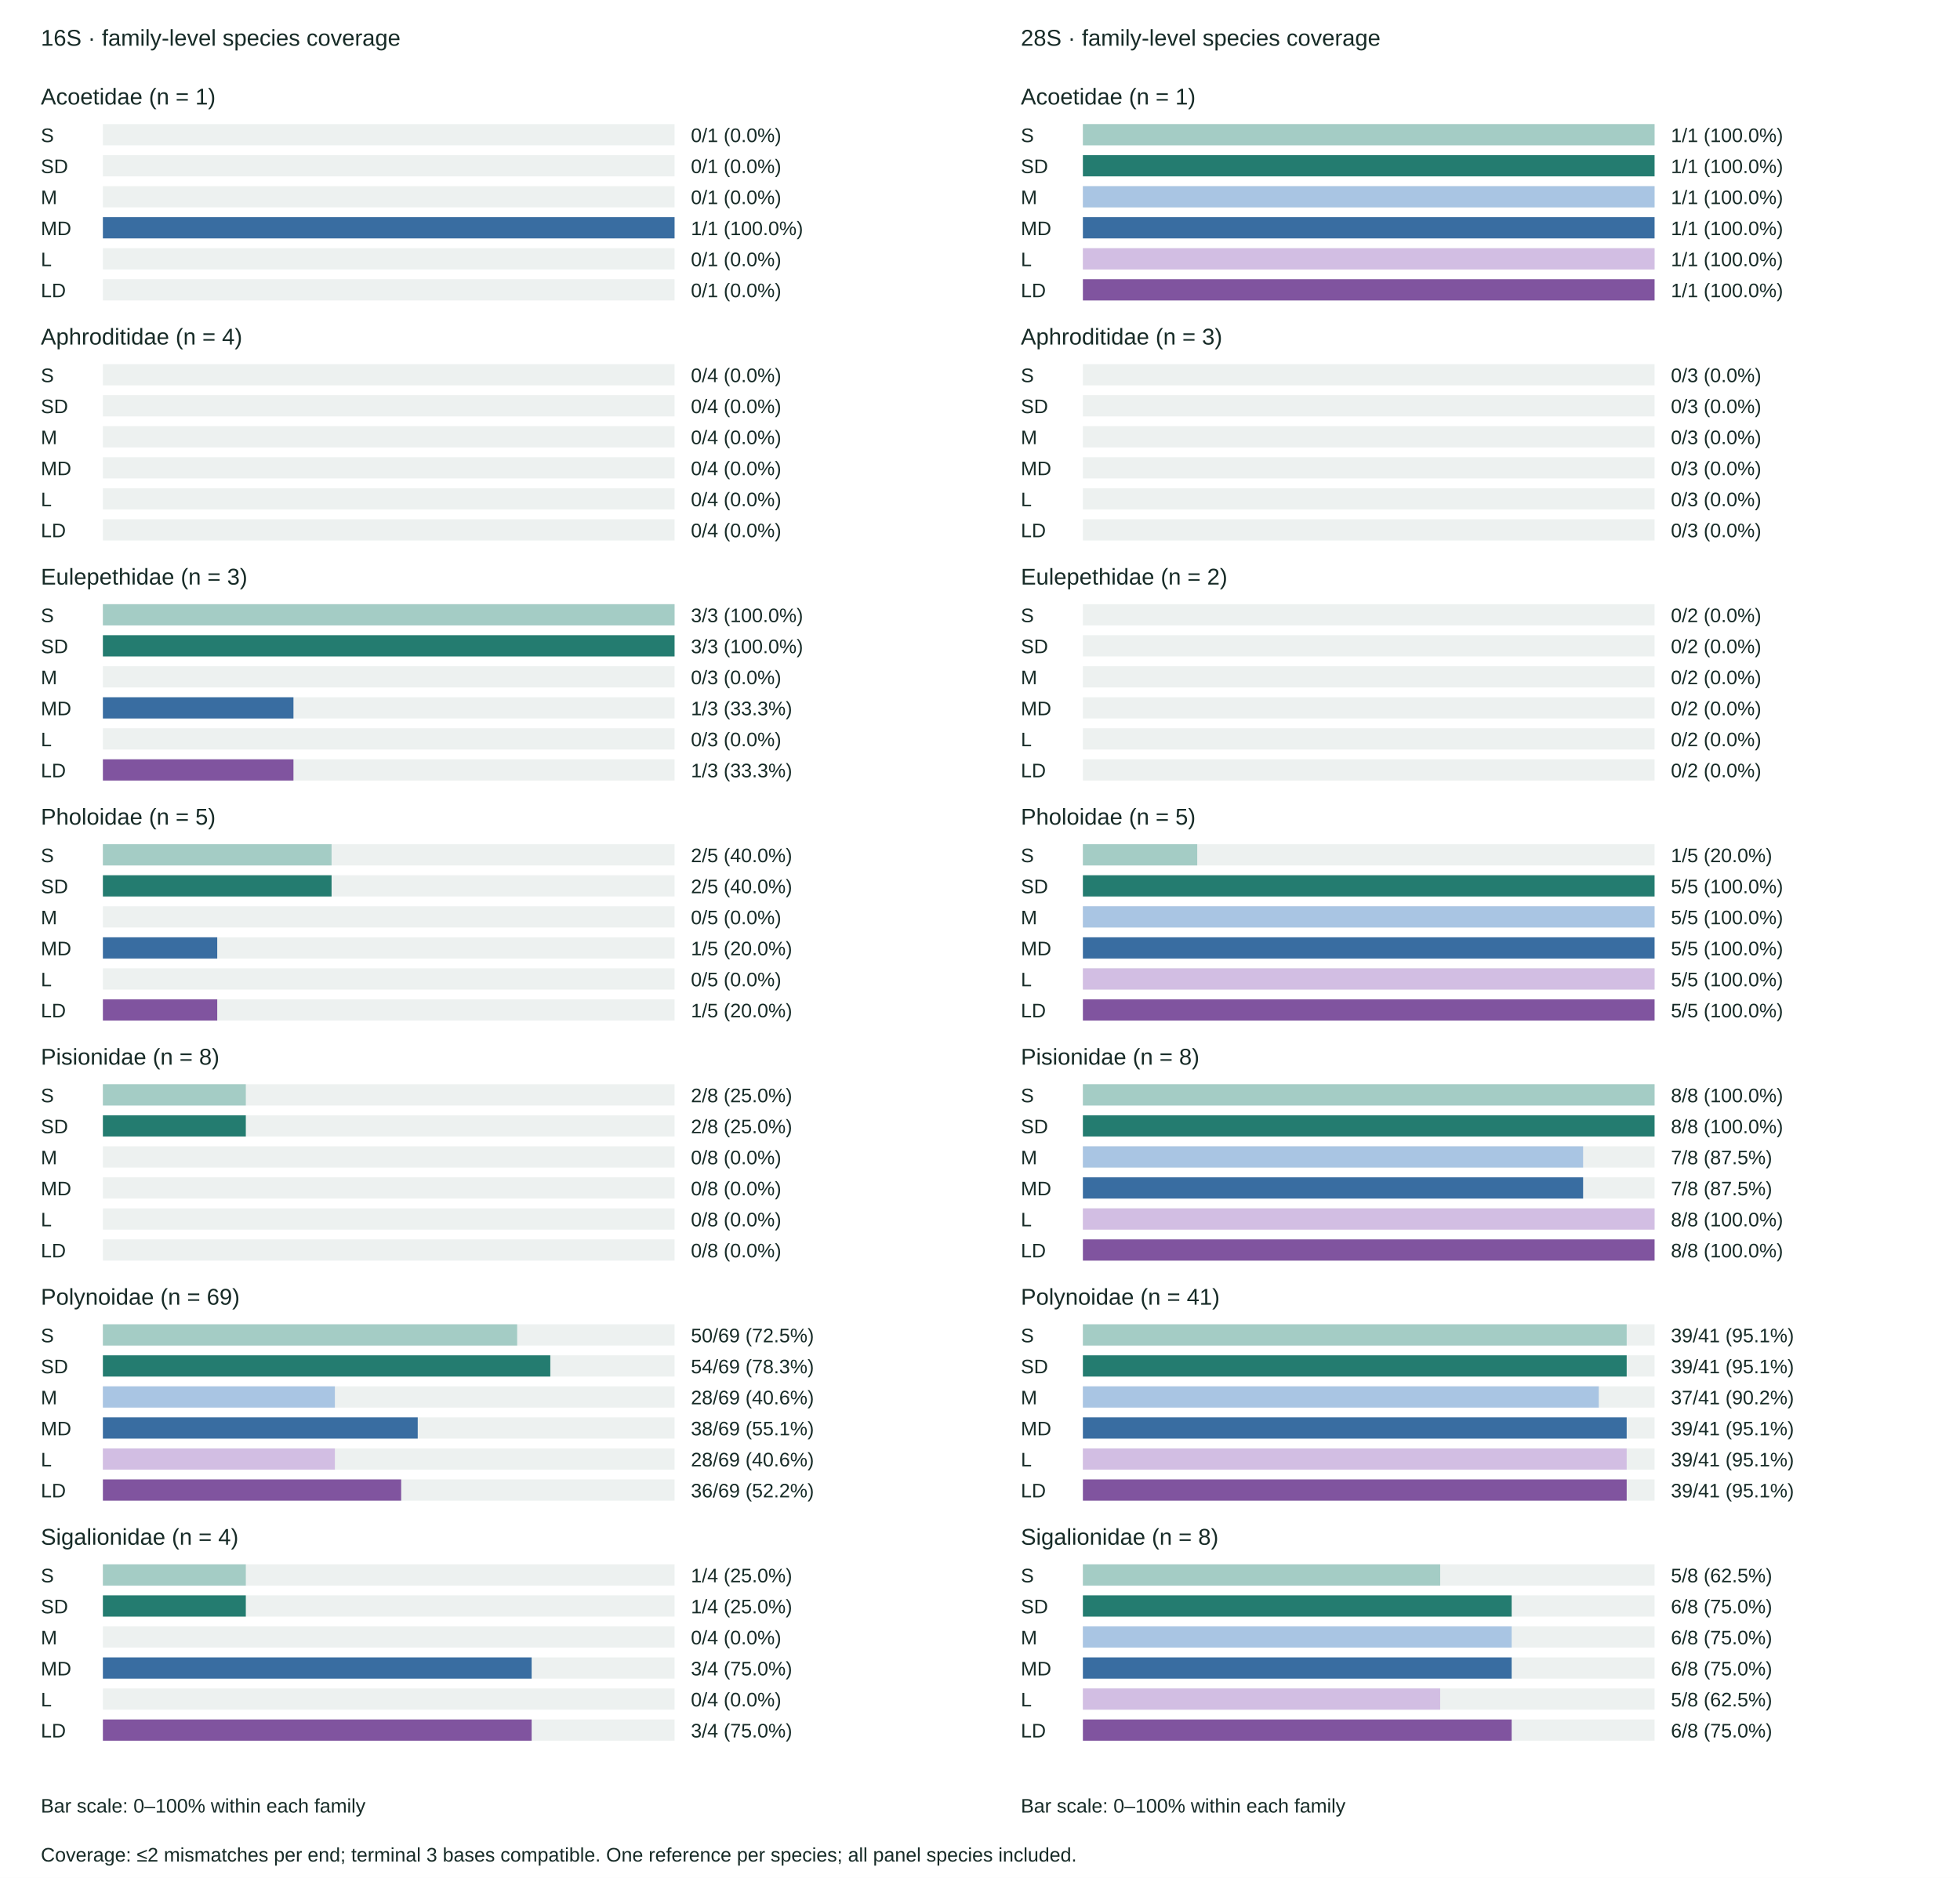
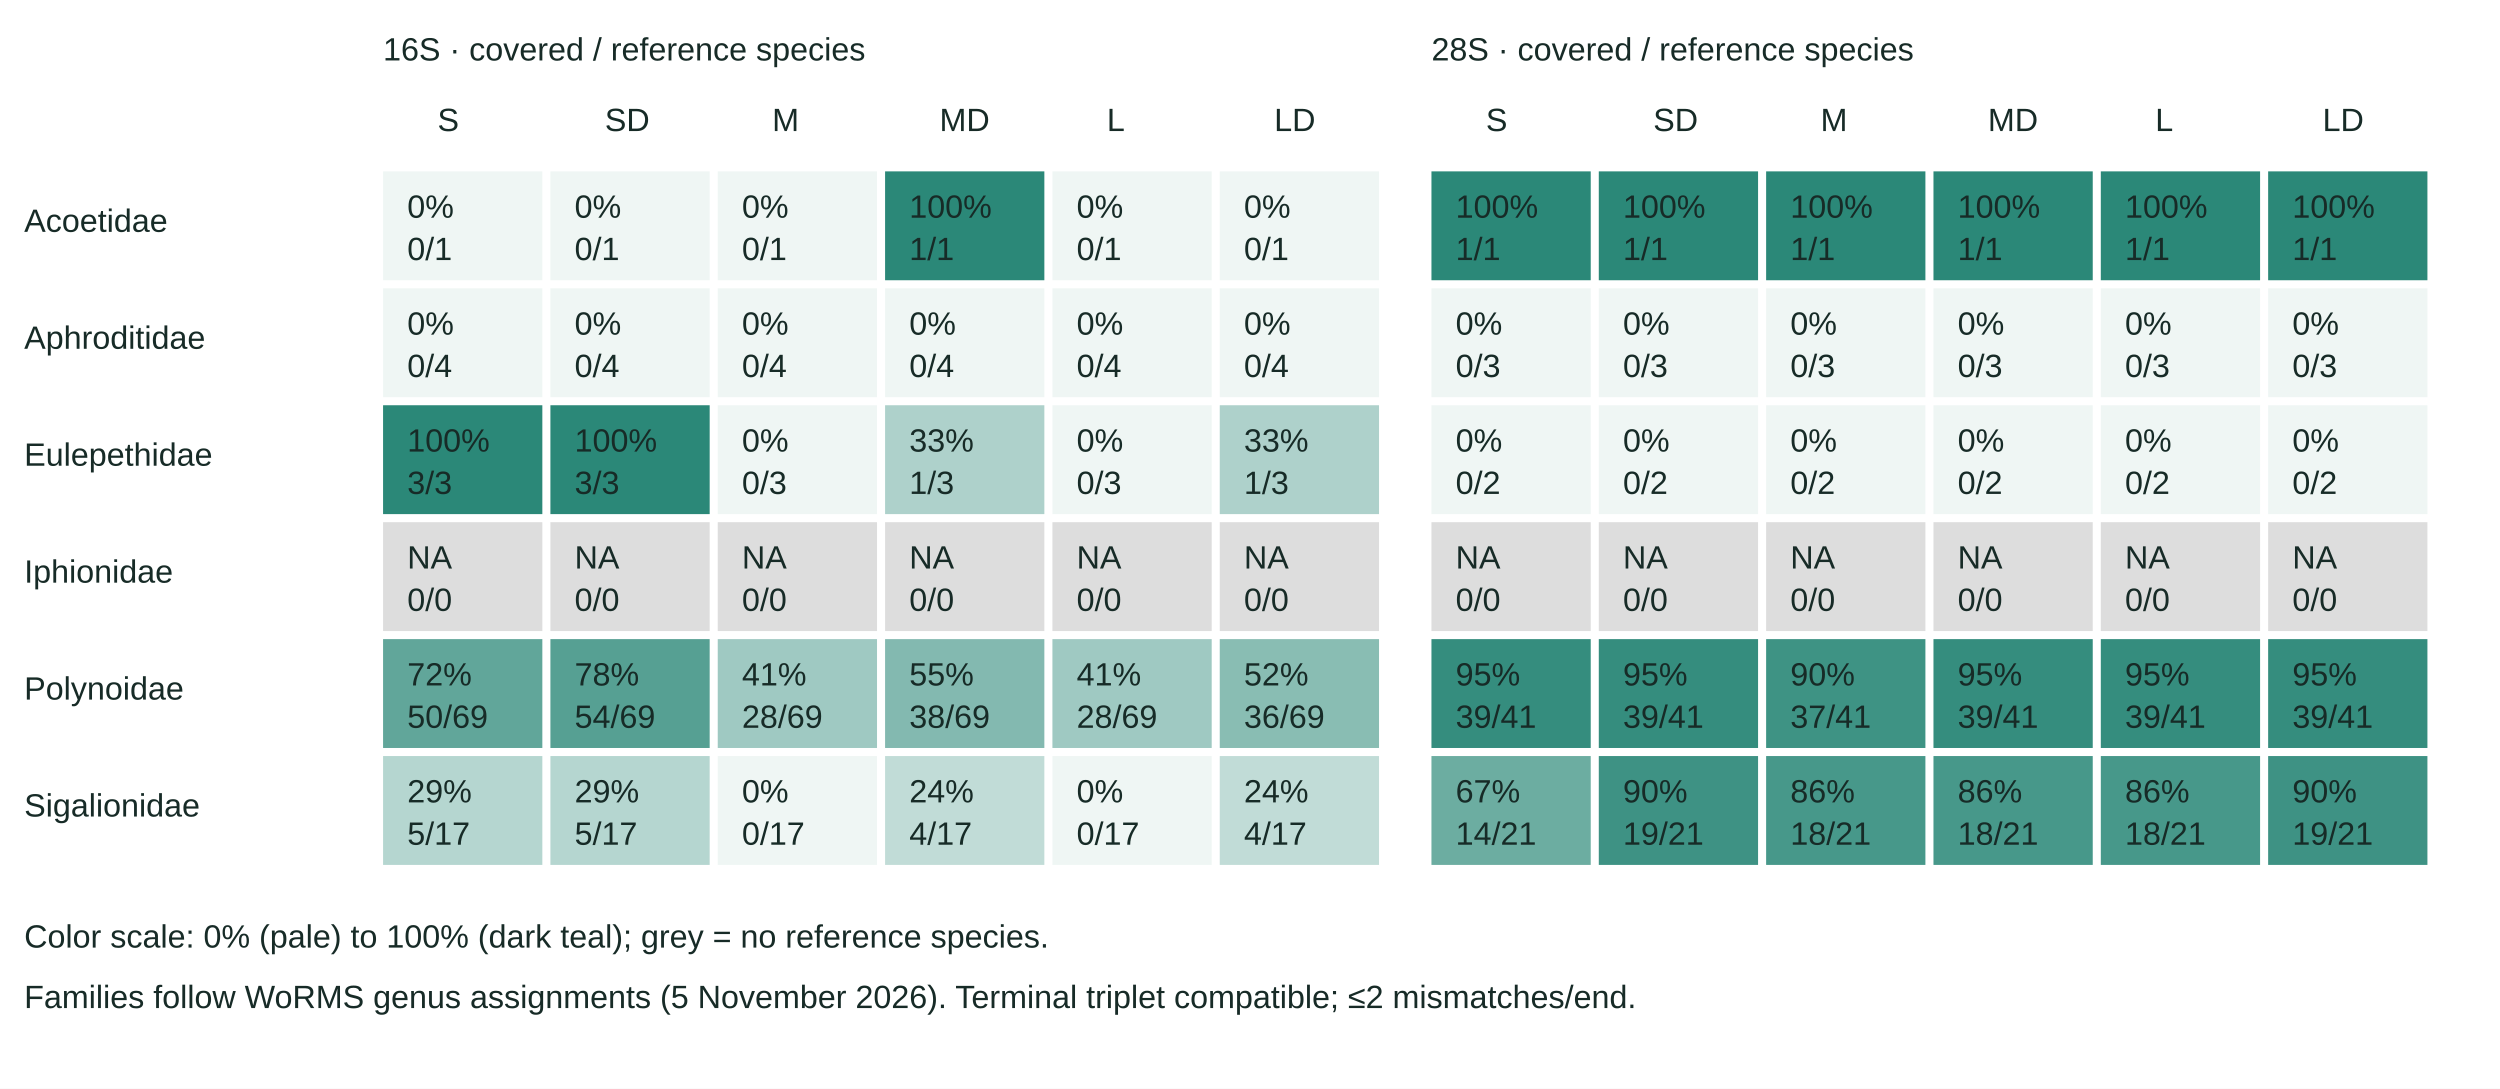
- <svg xmlns="http://www.w3.org/2000/svg" width="1200" height="1150" viewBox="0 0 1200 1150">
-   <rect width="1200" height="1150" fill="white" />
-   <style>text{font-family:Arial,sans-serif;fill:#172b27;font-size:14px}.small{font-size:12px}</style>
-   <text x="25" y="28" class="">16S · family-level species coverage</text>
-   <text x="25" y="64" class="">Acoetidae (n = 1)</text>
-   <text x="25" y="87" class="small">S</text>
-   <rect x="63" y="76" width="350" height="13" fill="#edf1f0" />
-   <rect x="63" y="76" width="0.000" height="13" fill="#a4ccc5" />
-   <text x="423" y="87" class="small">0/1 (0.0%)</text>
-   <text x="25" y="106" class="small">SD</text>
-   <rect x="63" y="95" width="350" height="13" fill="#edf1f0" />
-   <rect x="63" y="95" width="0.000" height="13" fill="#247c70" />
-   <text x="423" y="106" class="small">0/1 (0.0%)</text>
-   <text x="25" y="125" class="small">M</text>
-   <rect x="63" y="114" width="350" height="13" fill="#edf1f0" />
-   <rect x="63" y="114" width="0.000" height="13" fill="#a9c5e3" />
-   <text x="423" y="125" class="small">0/1 (0.0%)</text>
-   <text x="25" y="144" class="small">MD</text>
-   <rect x="63" y="133" width="350" height="13" fill="#edf1f0" />
-   <rect x="63" y="133" width="350.000" height="13" fill="#396da1" />
-   <text x="423" y="144" class="small">1/1 (100.0%)</text>
-   <text x="25" y="163" class="small">L</text>
-   <rect x="63" y="152" width="350" height="13" fill="#edf1f0" />
-   <rect x="63" y="152" width="0.000" height="13" fill="#d2bee3" />
-   <text x="423" y="163" class="small">0/1 (0.0%)</text>
-   <text x="25" y="182" class="small">LD</text>
-   <rect x="63" y="171" width="350" height="13" fill="#edf1f0" />
-   <rect x="63" y="171" width="0.000" height="13" fill="#80549f" />
-   <text x="423" y="182" class="small">0/1 (0.0%)</text>
-   <text x="25" y="211" class="">Aphroditidae (n = 4)</text>
-   <text x="25" y="234" class="small">S</text>
-   <rect x="63" y="223" width="350" height="13" fill="#edf1f0" />
-   <rect x="63" y="223" width="0.000" height="13" fill="#a4ccc5" />
-   <text x="423" y="234" class="small">0/4 (0.0%)</text>
-   <text x="25" y="253" class="small">SD</text>
-   <rect x="63" y="242" width="350" height="13" fill="#edf1f0" />
-   <rect x="63" y="242" width="0.000" height="13" fill="#247c70" />
-   <text x="423" y="253" class="small">0/4 (0.0%)</text>
-   <text x="25" y="272" class="small">M</text>
-   <rect x="63" y="261" width="350" height="13" fill="#edf1f0" />
-   <rect x="63" y="261" width="0.000" height="13" fill="#a9c5e3" />
-   <text x="423" y="272" class="small">0/4 (0.0%)</text>
-   <text x="25" y="291" class="small">MD</text>
-   <rect x="63" y="280" width="350" height="13" fill="#edf1f0" />
-   <rect x="63" y="280" width="0.000" height="13" fill="#396da1" />
-   <text x="423" y="291" class="small">0/4 (0.0%)</text>
-   <text x="25" y="310" class="small">L</text>
-   <rect x="63" y="299" width="350" height="13" fill="#edf1f0" />
-   <rect x="63" y="299" width="0.000" height="13" fill="#d2bee3" />
-   <text x="423" y="310" class="small">0/4 (0.0%)</text>
-   <text x="25" y="329" class="small">LD</text>
-   <rect x="63" y="318" width="350" height="13" fill="#edf1f0" />
-   <rect x="63" y="318" width="0.000" height="13" fill="#80549f" />
-   <text x="423" y="329" class="small">0/4 (0.0%)</text>
-   <text x="25" y="358" class="">Eulepethidae (n = 3)</text>
-   <text x="25" y="381" class="small">S</text>
-   <rect x="63" y="370" width="350" height="13" fill="#edf1f0" />
-   <rect x="63" y="370" width="350.000" height="13" fill="#a4ccc5" />
-   <text x="423" y="381" class="small">3/3 (100.0%)</text>
-   <text x="25" y="400" class="small">SD</text>
-   <rect x="63" y="389" width="350" height="13" fill="#edf1f0" />
-   <rect x="63" y="389" width="350.000" height="13" fill="#247c70" />
-   <text x="423" y="400" class="small">3/3 (100.0%)</text>
-   <text x="25" y="419" class="small">M</text>
-   <rect x="63" y="408" width="350" height="13" fill="#edf1f0" />
-   <rect x="63" y="408" width="0.000" height="13" fill="#a9c5e3" />
-   <text x="423" y="419" class="small">0/3 (0.0%)</text>
-   <text x="25" y="438" class="small">MD</text>
-   <rect x="63" y="427" width="350" height="13" fill="#edf1f0" />
-   <rect x="63" y="427" width="116.667" height="13" fill="#396da1" />
-   <text x="423" y="438" class="small">1/3 (33.3%)</text>
-   <text x="25" y="457" class="small">L</text>
-   <rect x="63" y="446" width="350" height="13" fill="#edf1f0" />
-   <rect x="63" y="446" width="0.000" height="13" fill="#d2bee3" />
-   <text x="423" y="457" class="small">0/3 (0.0%)</text>
-   <text x="25" y="476" class="small">LD</text>
-   <rect x="63" y="465" width="350" height="13" fill="#edf1f0" />
-   <rect x="63" y="465" width="116.667" height="13" fill="#80549f" />
-   <text x="423" y="476" class="small">1/3 (33.3%)</text>
-   <text x="25" y="505" class="">Pholoidae (n = 5)</text>
-   <text x="25" y="528" class="small">S</text>
-   <rect x="63" y="517" width="350" height="13" fill="#edf1f0" />
-   <rect x="63" y="517" width="140.000" height="13" fill="#a4ccc5" />
-   <text x="423" y="528" class="small">2/5 (40.0%)</text>
-   <text x="25" y="547" class="small">SD</text>
-   <rect x="63" y="536" width="350" height="13" fill="#edf1f0" />
-   <rect x="63" y="536" width="140.000" height="13" fill="#247c70" />
-   <text x="423" y="547" class="small">2/5 (40.0%)</text>
-   <text x="25" y="566" class="small">M</text>
-   <rect x="63" y="555" width="350" height="13" fill="#edf1f0" />
-   <rect x="63" y="555" width="0.000" height="13" fill="#a9c5e3" />
-   <text x="423" y="566" class="small">0/5 (0.0%)</text>
-   <text x="25" y="585" class="small">MD</text>
-   <rect x="63" y="574" width="350" height="13" fill="#edf1f0" />
-   <rect x="63" y="574" width="70.000" height="13" fill="#396da1" />
-   <text x="423" y="585" class="small">1/5 (20.0%)</text>
-   <text x="25" y="604" class="small">L</text>
-   <rect x="63" y="593" width="350" height="13" fill="#edf1f0" />
-   <rect x="63" y="593" width="0.000" height="13" fill="#d2bee3" />
-   <text x="423" y="604" class="small">0/5 (0.0%)</text>
-   <text x="25" y="623" class="small">LD</text>
-   <rect x="63" y="612" width="350" height="13" fill="#edf1f0" />
-   <rect x="63" y="612" width="70.000" height="13" fill="#80549f" />
-   <text x="423" y="623" class="small">1/5 (20.0%)</text>
-   <text x="25" y="652" class="">Pisionidae (n = 8)</text>
-   <text x="25" y="675" class="small">S</text>
-   <rect x="63" y="664" width="350" height="13" fill="#edf1f0" />
-   <rect x="63" y="664" width="87.500" height="13" fill="#a4ccc5" />
-   <text x="423" y="675" class="small">2/8 (25.0%)</text>
-   <text x="25" y="694" class="small">SD</text>
-   <rect x="63" y="683" width="350" height="13" fill="#edf1f0" />
-   <rect x="63" y="683" width="87.500" height="13" fill="#247c70" />
-   <text x="423" y="694" class="small">2/8 (25.0%)</text>
-   <text x="25" y="713" class="small">M</text>
-   <rect x="63" y="702" width="350" height="13" fill="#edf1f0" />
-   <rect x="63" y="702" width="0.000" height="13" fill="#a9c5e3" />
-   <text x="423" y="713" class="small">0/8 (0.0%)</text>
-   <text x="25" y="732" class="small">MD</text>
-   <rect x="63" y="721" width="350" height="13" fill="#edf1f0" />
-   <rect x="63" y="721" width="0.000" height="13" fill="#396da1" />
-   <text x="423" y="732" class="small">0/8 (0.0%)</text>
-   <text x="25" y="751" class="small">L</text>
-   <rect x="63" y="740" width="350" height="13" fill="#edf1f0" />
-   <rect x="63" y="740" width="0.000" height="13" fill="#d2bee3" />
-   <text x="423" y="751" class="small">0/8 (0.0%)</text>
-   <text x="25" y="770" class="small">LD</text>
-   <rect x="63" y="759" width="350" height="13" fill="#edf1f0" />
-   <rect x="63" y="759" width="0.000" height="13" fill="#80549f" />
-   <text x="423" y="770" class="small">0/8 (0.0%)</text>
-   <text x="25" y="799" class="">Polynoidae (n = 69)</text>
-   <text x="25" y="822" class="small">S</text>
-   <rect x="63" y="811" width="350" height="13" fill="#edf1f0" />
-   <rect x="63" y="811" width="253.623" height="13" fill="#a4ccc5" />
-   <text x="423" y="822" class="small">50/69 (72.5%)</text>
-   <text x="25" y="841" class="small">SD</text>
-   <rect x="63" y="830" width="350" height="13" fill="#edf1f0" />
-   <rect x="63" y="830" width="273.913" height="13" fill="#247c70" />
-   <text x="423" y="841" class="small">54/69 (78.3%)</text>
-   <text x="25" y="860" class="small">M</text>
-   <rect x="63" y="849" width="350" height="13" fill="#edf1f0" />
-   <rect x="63" y="849" width="142.029" height="13" fill="#a9c5e3" />
-   <text x="423" y="860" class="small">28/69 (40.6%)</text>
-   <text x="25" y="879" class="small">MD</text>
-   <rect x="63" y="868" width="350" height="13" fill="#edf1f0" />
-   <rect x="63" y="868" width="192.754" height="13" fill="#396da1" />
-   <text x="423" y="879" class="small">38/69 (55.1%)</text>
-   <text x="25" y="898" class="small">L</text>
-   <rect x="63" y="887" width="350" height="13" fill="#edf1f0" />
-   <rect x="63" y="887" width="142.029" height="13" fill="#d2bee3" />
-   <text x="423" y="898" class="small">28/69 (40.6%)</text>
-   <text x="25" y="917" class="small">LD</text>
-   <rect x="63" y="906" width="350" height="13" fill="#edf1f0" />
-   <rect x="63" y="906" width="182.609" height="13" fill="#80549f" />
-   <text x="423" y="917" class="small">36/69 (52.2%)</text>
-   <text x="25" y="946" class="">Sigalionidae (n = 4)</text>
-   <text x="25" y="969" class="small">S</text>
-   <rect x="63" y="958" width="350" height="13" fill="#edf1f0" />
-   <rect x="63" y="958" width="87.500" height="13" fill="#a4ccc5" />
-   <text x="423" y="969" class="small">1/4 (25.0%)</text>
-   <text x="25" y="988" class="small">SD</text>
-   <rect x="63" y="977" width="350" height="13" fill="#edf1f0" />
-   <rect x="63" y="977" width="87.500" height="13" fill="#247c70" />
-   <text x="423" y="988" class="small">1/4 (25.0%)</text>
-   <text x="25" y="1007" class="small">M</text>
-   <rect x="63" y="996" width="350" height="13" fill="#edf1f0" />
-   <rect x="63" y="996" width="0.000" height="13" fill="#a9c5e3" />
-   <text x="423" y="1007" class="small">0/4 (0.0%)</text>
-   <text x="25" y="1026" class="small">MD</text>
-   <rect x="63" y="1015" width="350" height="13" fill="#edf1f0" />
-   <rect x="63" y="1015" width="262.500" height="13" fill="#396da1" />
-   <text x="423" y="1026" class="small">3/4 (75.0%)</text>
-   <text x="25" y="1045" class="small">L</text>
-   <rect x="63" y="1034" width="350" height="13" fill="#edf1f0" />
-   <rect x="63" y="1034" width="0.000" height="13" fill="#d2bee3" />
-   <text x="423" y="1045" class="small">0/4 (0.0%)</text>
-   <text x="25" y="1064" class="small">LD</text>
-   <rect x="63" y="1053" width="350" height="13" fill="#edf1f0" />
-   <rect x="63" y="1053" width="262.500" height="13" fill="#80549f" />
-   <text x="423" y="1064" class="small">3/4 (75.0%)</text>
-   <text x="25" y="1110" class="small">Bar scale: 0–100% within each family</text>
-   <text x="625" y="28" class="">28S · family-level species coverage</text>
-   <text x="625" y="64" class="">Acoetidae (n = 1)</text>
-   <text x="625" y="87" class="small">S</text>
-   <rect x="663" y="76" width="350" height="13" fill="#edf1f0" />
-   <rect x="663" y="76" width="350.000" height="13" fill="#a4ccc5" />
-   <text x="1023" y="87" class="small">1/1 (100.0%)</text>
-   <text x="625" y="106" class="small">SD</text>
-   <rect x="663" y="95" width="350" height="13" fill="#edf1f0" />
-   <rect x="663" y="95" width="350.000" height="13" fill="#247c70" />
-   <text x="1023" y="106" class="small">1/1 (100.0%)</text>
-   <text x="625" y="125" class="small">M</text>
-   <rect x="663" y="114" width="350" height="13" fill="#edf1f0" />
-   <rect x="663" y="114" width="350.000" height="13" fill="#a9c5e3" />
-   <text x="1023" y="125" class="small">1/1 (100.0%)</text>
-   <text x="625" y="144" class="small">MD</text>
-   <rect x="663" y="133" width="350" height="13" fill="#edf1f0" />
-   <rect x="663" y="133" width="350.000" height="13" fill="#396da1" />
-   <text x="1023" y="144" class="small">1/1 (100.0%)</text>
-   <text x="625" y="163" class="small">L</text>
-   <rect x="663" y="152" width="350" height="13" fill="#edf1f0" />
-   <rect x="663" y="152" width="350.000" height="13" fill="#d2bee3" />
-   <text x="1023" y="163" class="small">1/1 (100.0%)</text>
-   <text x="625" y="182" class="small">LD</text>
-   <rect x="663" y="171" width="350" height="13" fill="#edf1f0" />
-   <rect x="663" y="171" width="350.000" height="13" fill="#80549f" />
-   <text x="1023" y="182" class="small">1/1 (100.0%)</text>
-   <text x="625" y="211" class="">Aphroditidae (n = 3)</text>
-   <text x="625" y="234" class="small">S</text>
-   <rect x="663" y="223" width="350" height="13" fill="#edf1f0" />
-   <rect x="663" y="223" width="0.000" height="13" fill="#a4ccc5" />
-   <text x="1023" y="234" class="small">0/3 (0.0%)</text>
-   <text x="625" y="253" class="small">SD</text>
-   <rect x="663" y="242" width="350" height="13" fill="#edf1f0" />
-   <rect x="663" y="242" width="0.000" height="13" fill="#247c70" />
-   <text x="1023" y="253" class="small">0/3 (0.0%)</text>
-   <text x="625" y="272" class="small">M</text>
-   <rect x="663" y="261" width="350" height="13" fill="#edf1f0" />
-   <rect x="663" y="261" width="0.000" height="13" fill="#a9c5e3" />
-   <text x="1023" y="272" class="small">0/3 (0.0%)</text>
-   <text x="625" y="291" class="small">MD</text>
-   <rect x="663" y="280" width="350" height="13" fill="#edf1f0" />
-   <rect x="663" y="280" width="0.000" height="13" fill="#396da1" />
-   <text x="1023" y="291" class="small">0/3 (0.0%)</text>
-   <text x="625" y="310" class="small">L</text>
-   <rect x="663" y="299" width="350" height="13" fill="#edf1f0" />
-   <rect x="663" y="299" width="0.000" height="13" fill="#d2bee3" />
-   <text x="1023" y="310" class="small">0/3 (0.0%)</text>
-   <text x="625" y="329" class="small">LD</text>
-   <rect x="663" y="318" width="350" height="13" fill="#edf1f0" />
-   <rect x="663" y="318" width="0.000" height="13" fill="#80549f" />
-   <text x="1023" y="329" class="small">0/3 (0.0%)</text>
-   <text x="625" y="358" class="">Eulepethidae (n = 2)</text>
-   <text x="625" y="381" class="small">S</text>
-   <rect x="663" y="370" width="350" height="13" fill="#edf1f0" />
-   <rect x="663" y="370" width="0.000" height="13" fill="#a4ccc5" />
-   <text x="1023" y="381" class="small">0/2 (0.0%)</text>
-   <text x="625" y="400" class="small">SD</text>
-   <rect x="663" y="389" width="350" height="13" fill="#edf1f0" />
-   <rect x="663" y="389" width="0.000" height="13" fill="#247c70" />
-   <text x="1023" y="400" class="small">0/2 (0.0%)</text>
-   <text x="625" y="419" class="small">M</text>
-   <rect x="663" y="408" width="350" height="13" fill="#edf1f0" />
-   <rect x="663" y="408" width="0.000" height="13" fill="#a9c5e3" />
-   <text x="1023" y="419" class="small">0/2 (0.0%)</text>
-   <text x="625" y="438" class="small">MD</text>
-   <rect x="663" y="427" width="350" height="13" fill="#edf1f0" />
-   <rect x="663" y="427" width="0.000" height="13" fill="#396da1" />
-   <text x="1023" y="438" class="small">0/2 (0.0%)</text>
-   <text x="625" y="457" class="small">L</text>
-   <rect x="663" y="446" width="350" height="13" fill="#edf1f0" />
-   <rect x="663" y="446" width="0.000" height="13" fill="#d2bee3" />
-   <text x="1023" y="457" class="small">0/2 (0.0%)</text>
-   <text x="625" y="476" class="small">LD</text>
-   <rect x="663" y="465" width="350" height="13" fill="#edf1f0" />
-   <rect x="663" y="465" width="0.000" height="13" fill="#80549f" />
-   <text x="1023" y="476" class="small">0/2 (0.0%)</text>
-   <text x="625" y="505" class="">Pholoidae (n = 5)</text>
-   <text x="625" y="528" class="small">S</text>
-   <rect x="663" y="517" width="350" height="13" fill="#edf1f0" />
-   <rect x="663" y="517" width="70.000" height="13" fill="#a4ccc5" />
-   <text x="1023" y="528" class="small">1/5 (20.0%)</text>
-   <text x="625" y="547" class="small">SD</text>
-   <rect x="663" y="536" width="350" height="13" fill="#edf1f0" />
-   <rect x="663" y="536" width="350.000" height="13" fill="#247c70" />
-   <text x="1023" y="547" class="small">5/5 (100.0%)</text>
-   <text x="625" y="566" class="small">M</text>
-   <rect x="663" y="555" width="350" height="13" fill="#edf1f0" />
-   <rect x="663" y="555" width="350.000" height="13" fill="#a9c5e3" />
-   <text x="1023" y="566" class="small">5/5 (100.0%)</text>
-   <text x="625" y="585" class="small">MD</text>
-   <rect x="663" y="574" width="350" height="13" fill="#edf1f0" />
-   <rect x="663" y="574" width="350.000" height="13" fill="#396da1" />
-   <text x="1023" y="585" class="small">5/5 (100.0%)</text>
-   <text x="625" y="604" class="small">L</text>
-   <rect x="663" y="593" width="350" height="13" fill="#edf1f0" />
-   <rect x="663" y="593" width="350.000" height="13" fill="#d2bee3" />
-   <text x="1023" y="604" class="small">5/5 (100.0%)</text>
-   <text x="625" y="623" class="small">LD</text>
-   <rect x="663" y="612" width="350" height="13" fill="#edf1f0" />
-   <rect x="663" y="612" width="350.000" height="13" fill="#80549f" />
-   <text x="1023" y="623" class="small">5/5 (100.0%)</text>
-   <text x="625" y="652" class="">Pisionidae (n = 8)</text>
-   <text x="625" y="675" class="small">S</text>
-   <rect x="663" y="664" width="350" height="13" fill="#edf1f0" />
-   <rect x="663" y="664" width="350.000" height="13" fill="#a4ccc5" />
-   <text x="1023" y="675" class="small">8/8 (100.0%)</text>
-   <text x="625" y="694" class="small">SD</text>
-   <rect x="663" y="683" width="350" height="13" fill="#edf1f0" />
-   <rect x="663" y="683" width="350.000" height="13" fill="#247c70" />
-   <text x="1023" y="694" class="small">8/8 (100.0%)</text>
-   <text x="625" y="713" class="small">M</text>
-   <rect x="663" y="702" width="350" height="13" fill="#edf1f0" />
-   <rect x="663" y="702" width="306.250" height="13" fill="#a9c5e3" />
-   <text x="1023" y="713" class="small">7/8 (87.5%)</text>
-   <text x="625" y="732" class="small">MD</text>
-   <rect x="663" y="721" width="350" height="13" fill="#edf1f0" />
-   <rect x="663" y="721" width="306.250" height="13" fill="#396da1" />
-   <text x="1023" y="732" class="small">7/8 (87.5%)</text>
-   <text x="625" y="751" class="small">L</text>
-   <rect x="663" y="740" width="350" height="13" fill="#edf1f0" />
-   <rect x="663" y="740" width="350.000" height="13" fill="#d2bee3" />
-   <text x="1023" y="751" class="small">8/8 (100.0%)</text>
-   <text x="625" y="770" class="small">LD</text>
-   <rect x="663" y="759" width="350" height="13" fill="#edf1f0" />
-   <rect x="663" y="759" width="350.000" height="13" fill="#80549f" />
-   <text x="1023" y="770" class="small">8/8 (100.0%)</text>
-   <text x="625" y="799" class="">Polynoidae (n = 41)</text>
-   <text x="625" y="822" class="small">S</text>
-   <rect x="663" y="811" width="350" height="13" fill="#edf1f0" />
-   <rect x="663" y="811" width="332.927" height="13" fill="#a4ccc5" />
-   <text x="1023" y="822" class="small">39/41 (95.1%)</text>
-   <text x="625" y="841" class="small">SD</text>
-   <rect x="663" y="830" width="350" height="13" fill="#edf1f0" />
-   <rect x="663" y="830" width="332.927" height="13" fill="#247c70" />
-   <text x="1023" y="841" class="small">39/41 (95.1%)</text>
-   <text x="625" y="860" class="small">M</text>
-   <rect x="663" y="849" width="350" height="13" fill="#edf1f0" />
-   <rect x="663" y="849" width="315.854" height="13" fill="#a9c5e3" />
-   <text x="1023" y="860" class="small">37/41 (90.2%)</text>
-   <text x="625" y="879" class="small">MD</text>
-   <rect x="663" y="868" width="350" height="13" fill="#edf1f0" />
-   <rect x="663" y="868" width="332.927" height="13" fill="#396da1" />
-   <text x="1023" y="879" class="small">39/41 (95.1%)</text>
-   <text x="625" y="898" class="small">L</text>
-   <rect x="663" y="887" width="350" height="13" fill="#edf1f0" />
-   <rect x="663" y="887" width="332.927" height="13" fill="#d2bee3" />
-   <text x="1023" y="898" class="small">39/41 (95.1%)</text>
-   <text x="625" y="917" class="small">LD</text>
-   <rect x="663" y="906" width="350" height="13" fill="#edf1f0" />
-   <rect x="663" y="906" width="332.927" height="13" fill="#80549f" />
-   <text x="1023" y="917" class="small">39/41 (95.1%)</text>
-   <text x="625" y="946" class="">Sigalionidae (n = 8)</text>
-   <text x="625" y="969" class="small">S</text>
-   <rect x="663" y="958" width="350" height="13" fill="#edf1f0" />
-   <rect x="663" y="958" width="218.750" height="13" fill="#a4ccc5" />
-   <text x="1023" y="969" class="small">5/8 (62.5%)</text>
-   <text x="625" y="988" class="small">SD</text>
-   <rect x="663" y="977" width="350" height="13" fill="#edf1f0" />
-   <rect x="663" y="977" width="262.500" height="13" fill="#247c70" />
-   <text x="1023" y="988" class="small">6/8 (75.0%)</text>
-   <text x="625" y="1007" class="small">M</text>
-   <rect x="663" y="996" width="350" height="13" fill="#edf1f0" />
-   <rect x="663" y="996" width="262.500" height="13" fill="#a9c5e3" />
-   <text x="1023" y="1007" class="small">6/8 (75.0%)</text>
-   <text x="625" y="1026" class="small">MD</text>
-   <rect x="663" y="1015" width="350" height="13" fill="#edf1f0" />
-   <rect x="663" y="1015" width="262.500" height="13" fill="#396da1" />
-   <text x="1023" y="1026" class="small">6/8 (75.0%)</text>
-   <text x="625" y="1045" class="small">L</text>
-   <rect x="663" y="1034" width="350" height="13" fill="#edf1f0" />
-   <rect x="663" y="1034" width="218.750" height="13" fill="#d2bee3" />
-   <text x="1023" y="1045" class="small">5/8 (62.5%)</text>
-   <text x="625" y="1064" class="small">LD</text>
-   <rect x="663" y="1053" width="350" height="13" fill="#edf1f0" />
-   <rect x="663" y="1053" width="262.500" height="13" fill="#80549f" />
-   <text x="1023" y="1064" class="small">6/8 (75.0%)</text>
-   <text x="625" y="1110" class="small">Bar scale: 0–100% within each family</text>
-   <text x="25" y="1140" class="small">Coverage: ≤2 mismatches per end; terminal 3 bases compatible. One reference per species; all panel species included.</text>
+ <svg xmlns="http://www.w3.org/2000/svg" width="1240" height="540" viewBox="0 0 1240 540">
+   <rect width="100%" height="100%" fill="white" />
+   <style>text{font-family:Arial,sans-serif;fill:#172b27;font-size:16px}</style>
+   <text x="190" y="30">16S · covered / reference species</text>
+   <text x="217" y="65">S</text>
+   <text x="300" y="65">SD</text>
+   <text x="383" y="65">M</text>
+   <text x="466" y="65">MD</text>
+   <text x="549" y="65">L</text>
+   <text x="632" y="65">LD</text>
+   <text x="12" y="115">Acoetidae</text>
+   <rect x="190" y="85" width="79" height="54" fill="#eff6f4" />
+   <text x="202" y="108">0%</text>
+   <text x="202" y="129">0/1</text>
+   <rect x="273" y="85" width="79" height="54" fill="#eff6f4" />
+   <text x="285" y="108">0%</text>
+   <text x="285" y="129">0/1</text>
+   <rect x="356" y="85" width="79" height="54" fill="#eff6f4" />
+   <text x="368" y="108">0%</text>
+   <text x="368" y="129">0/1</text>
+   <rect x="439" y="85" width="79" height="54" fill="#2b8878" />
+   <text x="451" y="108">100%</text>
+   <text x="451" y="129">1/1</text>
+   <rect x="522" y="85" width="79" height="54" fill="#eff6f4" />
+   <text x="534" y="108">0%</text>
+   <text x="534" y="129">0/1</text>
+   <rect x="605" y="85" width="79" height="54" fill="#eff6f4" />
+   <text x="617" y="108">0%</text>
+   <text x="617" y="129">0/1</text>
+   <text x="12" y="173">Aphroditidae</text>
+   <rect x="190" y="143" width="79" height="54" fill="#eff6f4" />
+   <text x="202" y="166">0%</text>
+   <text x="202" y="187">0/4</text>
+   <rect x="273" y="143" width="79" height="54" fill="#eff6f4" />
+   <text x="285" y="166">0%</text>
+   <text x="285" y="187">0/4</text>
+   <rect x="356" y="143" width="79" height="54" fill="#eff6f4" />
+   <text x="368" y="166">0%</text>
+   <text x="368" y="187">0/4</text>
+   <rect x="439" y="143" width="79" height="54" fill="#eff6f4" />
+   <text x="451" y="166">0%</text>
+   <text x="451" y="187">0/4</text>
+   <rect x="522" y="143" width="79" height="54" fill="#eff6f4" />
+   <text x="534" y="166">0%</text>
+   <text x="534" y="187">0/4</text>
+   <rect x="605" y="143" width="79" height="54" fill="#eff6f4" />
+   <text x="617" y="166">0%</text>
+   <text x="617" y="187">0/4</text>
+   <text x="12" y="231">Eulepethidae</text>
+   <rect x="190" y="201" width="79" height="54" fill="#2b8878" />
+   <text x="202" y="224">100%</text>
+   <text x="202" y="245">3/3</text>
+   <rect x="273" y="201" width="79" height="54" fill="#2b8878" />
+   <text x="285" y="224">100%</text>
+   <text x="285" y="245">3/3</text>
+   <rect x="356" y="201" width="79" height="54" fill="#eff6f4" />
+   <text x="368" y="224">0%</text>
+   <text x="368" y="245">0/3</text>
+   <rect x="439" y="201" width="79" height="54" fill="#aed1cb" />
+   <text x="451" y="224">33%</text>
+   <text x="451" y="245">1/3</text>
+   <rect x="522" y="201" width="79" height="54" fill="#eff6f4" />
+   <text x="534" y="224">0%</text>
+   <text x="534" y="245">0/3</text>
+   <rect x="605" y="201" width="79" height="54" fill="#aed1cb" />
+   <text x="617" y="224">33%</text>
+   <text x="617" y="245">1/3</text>
+   <text x="12" y="289">Iphionidae</text>
+   <rect x="190" y="259" width="79" height="54" fill="#dddddd" />
+   <text x="202" y="282">NA</text>
+   <text x="202" y="303">0/0</text>
+   <rect x="273" y="259" width="79" height="54" fill="#dddddd" />
+   <text x="285" y="282">NA</text>
+   <text x="285" y="303">0/0</text>
+   <rect x="356" y="259" width="79" height="54" fill="#dddddd" />
+   <text x="368" y="282">NA</text>
+   <text x="368" y="303">0/0</text>
+   <rect x="439" y="259" width="79" height="54" fill="#dddddd" />
+   <text x="451" y="282">NA</text>
+   <text x="451" y="303">0/0</text>
+   <rect x="522" y="259" width="79" height="54" fill="#dddddd" />
+   <text x="534" y="282">NA</text>
+   <text x="534" y="303">0/0</text>
+   <rect x="605" y="259" width="79" height="54" fill="#dddddd" />
+   <text x="617" y="282">NA</text>
+   <text x="617" y="303">0/0</text>
+   <text x="12" y="347">Polynoidae</text>
+   <rect x="190" y="317" width="79" height="54" fill="#61a69a" />
+   <text x="202" y="340">72%</text>
+   <text x="202" y="361">50/69</text>
+   <rect x="273" y="317" width="79" height="54" fill="#56a093" />
+   <text x="285" y="340">78%</text>
+   <text x="285" y="361">54/69</text>
+   <rect x="356" y="317" width="79" height="54" fill="#9fc9c2" />
+   <text x="368" y="340">41%</text>
+   <text x="368" y="361">28/69</text>
+   <rect x="439" y="317" width="79" height="54" fill="#83b9b0" />
+   <text x="451" y="340">55%</text>
+   <text x="451" y="361">38/69</text>
+   <rect x="522" y="317" width="79" height="54" fill="#9fc9c2" />
+   <text x="534" y="340">41%</text>
+   <text x="534" y="361">28/69</text>
+   <rect x="605" y="317" width="79" height="54" fill="#89bdb3" />
+   <text x="617" y="340">52%</text>
+   <text x="617" y="361">36/69</text>
+   <text x="12" y="405">Sigalionidae</text>
+   <rect x="190" y="375" width="79" height="54" fill="#b5d6d0" />
+   <text x="202" y="398">29%</text>
+   <text x="202" y="419">5/17</text>
+   <rect x="273" y="375" width="79" height="54" fill="#b5d6d0" />
+   <text x="285" y="398">29%</text>
+   <text x="285" y="419">5/17</text>
+   <rect x="356" y="375" width="79" height="54" fill="#eff6f4" />
+   <text x="368" y="398">0%</text>
+   <text x="368" y="419">0/17</text>
+   <rect x="439" y="375" width="79" height="54" fill="#c1dcd7" />
+   <text x="451" y="398">24%</text>
+   <text x="451" y="419">4/17</text>
+   <rect x="522" y="375" width="79" height="54" fill="#eff6f4" />
+   <text x="534" y="398">0%</text>
+   <text x="534" y="419">0/17</text>
+   <rect x="605" y="375" width="79" height="54" fill="#c1dcd7" />
+   <text x="617" y="398">24%</text>
+   <text x="617" y="419">4/17</text>
+   <text x="710" y="30">28S · covered / reference species</text>
+   <text x="737" y="65">S</text>
+   <text x="820" y="65">SD</text>
+   <text x="903" y="65">M</text>
+   <text x="986" y="65">MD</text>
+   <text x="1069" y="65">L</text>
+   <text x="1152" y="65">LD</text>
+   <rect x="710" y="85" width="79" height="54" fill="#2b8878" />
+   <text x="722" y="108">100%</text>
+   <text x="722" y="129">1/1</text>
+   <rect x="793" y="85" width="79" height="54" fill="#2b8878" />
+   <text x="805" y="108">100%</text>
+   <text x="805" y="129">1/1</text>
+   <rect x="876" y="85" width="79" height="54" fill="#2b8878" />
+   <text x="888" y="108">100%</text>
+   <text x="888" y="129">1/1</text>
+   <rect x="959" y="85" width="79" height="54" fill="#2b8878" />
+   <text x="971" y="108">100%</text>
+   <text x="971" y="129">1/1</text>
+   <rect x="1042" y="85" width="79" height="54" fill="#2b8878" />
+   <text x="1054" y="108">100%</text>
+   <text x="1054" y="129">1/1</text>
+   <rect x="1125" y="85" width="79" height="54" fill="#2b8878" />
+   <text x="1137" y="108">100%</text>
+   <text x="1137" y="129">1/1</text>
+   <rect x="710" y="143" width="79" height="54" fill="#eff6f4" />
+   <text x="722" y="166">0%</text>
+   <text x="722" y="187">0/3</text>
+   <rect x="793" y="143" width="79" height="54" fill="#eff6f4" />
+   <text x="805" y="166">0%</text>
+   <text x="805" y="187">0/3</text>
+   <rect x="876" y="143" width="79" height="54" fill="#eff6f4" />
+   <text x="888" y="166">0%</text>
+   <text x="888" y="187">0/3</text>
+   <rect x="959" y="143" width="79" height="54" fill="#eff6f4" />
+   <text x="971" y="166">0%</text>
+   <text x="971" y="187">0/3</text>
+   <rect x="1042" y="143" width="79" height="54" fill="#eff6f4" />
+   <text x="1054" y="166">0%</text>
+   <text x="1054" y="187">0/3</text>
+   <rect x="1125" y="143" width="79" height="54" fill="#eff6f4" />
+   <text x="1137" y="166">0%</text>
+   <text x="1137" y="187">0/3</text>
+   <rect x="710" y="201" width="79" height="54" fill="#eff6f4" />
+   <text x="722" y="224">0%</text>
+   <text x="722" y="245">0/2</text>
+   <rect x="793" y="201" width="79" height="54" fill="#eff6f4" />
+   <text x="805" y="224">0%</text>
+   <text x="805" y="245">0/2</text>
+   <rect x="876" y="201" width="79" height="54" fill="#eff6f4" />
+   <text x="888" y="224">0%</text>
+   <text x="888" y="245">0/2</text>
+   <rect x="959" y="201" width="79" height="54" fill="#eff6f4" />
+   <text x="971" y="224">0%</text>
+   <text x="971" y="245">0/2</text>
+   <rect x="1042" y="201" width="79" height="54" fill="#eff6f4" />
+   <text x="1054" y="224">0%</text>
+   <text x="1054" y="245">0/2</text>
+   <rect x="1125" y="201" width="79" height="54" fill="#eff6f4" />
+   <text x="1137" y="224">0%</text>
+   <text x="1137" y="245">0/2</text>
+   <rect x="710" y="259" width="79" height="54" fill="#dddddd" />
+   <text x="722" y="282">NA</text>
+   <text x="722" y="303">0/0</text>
+   <rect x="793" y="259" width="79" height="54" fill="#dddddd" />
+   <text x="805" y="282">NA</text>
+   <text x="805" y="303">0/0</text>
+   <rect x="876" y="259" width="79" height="54" fill="#dddddd" />
+   <text x="888" y="282">NA</text>
+   <text x="888" y="303">0/0</text>
+   <rect x="959" y="259" width="79" height="54" fill="#dddddd" />
+   <text x="971" y="282">NA</text>
+   <text x="971" y="303">0/0</text>
+   <rect x="1042" y="259" width="79" height="54" fill="#dddddd" />
+   <text x="1054" y="282">NA</text>
+   <text x="1054" y="303">0/0</text>
+   <rect x="1125" y="259" width="79" height="54" fill="#dddddd" />
+   <text x="1137" y="282">NA</text>
+   <text x="1137" y="303">0/0</text>
+   <rect x="710" y="317" width="79" height="54" fill="#358d7e" />
+   <text x="722" y="340">95%</text>
+   <text x="722" y="361">39/41</text>
+   <rect x="793" y="317" width="79" height="54" fill="#358d7e" />
+   <text x="805" y="340">95%</text>
+   <text x="805" y="361">39/41</text>
+   <rect x="876" y="317" width="79" height="54" fill="#3e9384" />
+   <text x="888" y="340">90%</text>
+   <text x="888" y="361">37/41</text>
+   <rect x="959" y="317" width="79" height="54" fill="#358d7e" />
+   <text x="971" y="340">95%</text>
+   <text x="971" y="361">39/41</text>
+   <rect x="1042" y="317" width="79" height="54" fill="#358d7e" />
+   <text x="1054" y="340">95%</text>
+   <text x="1054" y="361">39/41</text>
+   <rect x="1125" y="317" width="79" height="54" fill="#358d7e" />
+   <text x="1137" y="340">95%</text>
+   <text x="1137" y="361">39/41</text>
+   <rect x="710" y="375" width="79" height="54" fill="#6cada1" />
+   <text x="722" y="398">67%</text>
+   <text x="722" y="419">14/21</text>
+   <rect x="793" y="375" width="79" height="54" fill="#3e9284" />
+   <text x="805" y="398">90%</text>
+   <text x="805" y="419">19/21</text>
+   <rect x="876" y="375" width="79" height="54" fill="#47988a" />
+   <text x="888" y="398">86%</text>
+   <text x="888" y="419">18/21</text>
+   <rect x="959" y="375" width="79" height="54" fill="#47988a" />
+   <text x="971" y="398">86%</text>
+   <text x="971" y="419">18/21</text>
+   <rect x="1042" y="375" width="79" height="54" fill="#47988a" />
+   <text x="1054" y="398">86%</text>
+   <text x="1054" y="419">18/21</text>
+   <rect x="1125" y="375" width="79" height="54" fill="#3e9284" />
+   <text x="1137" y="398">90%</text>
+   <text x="1137" y="419">19/21</text>
+   <text x="12" y="470">Color scale: 0% (pale) to 100% (dark teal); grey = no reference species.</text>
+   <text x="12" y="500">Families follow WoRMS genus assignments (5 November 2026). Terminal triplet compatible; ≤2 mismatches/end.</text>
</svg>
